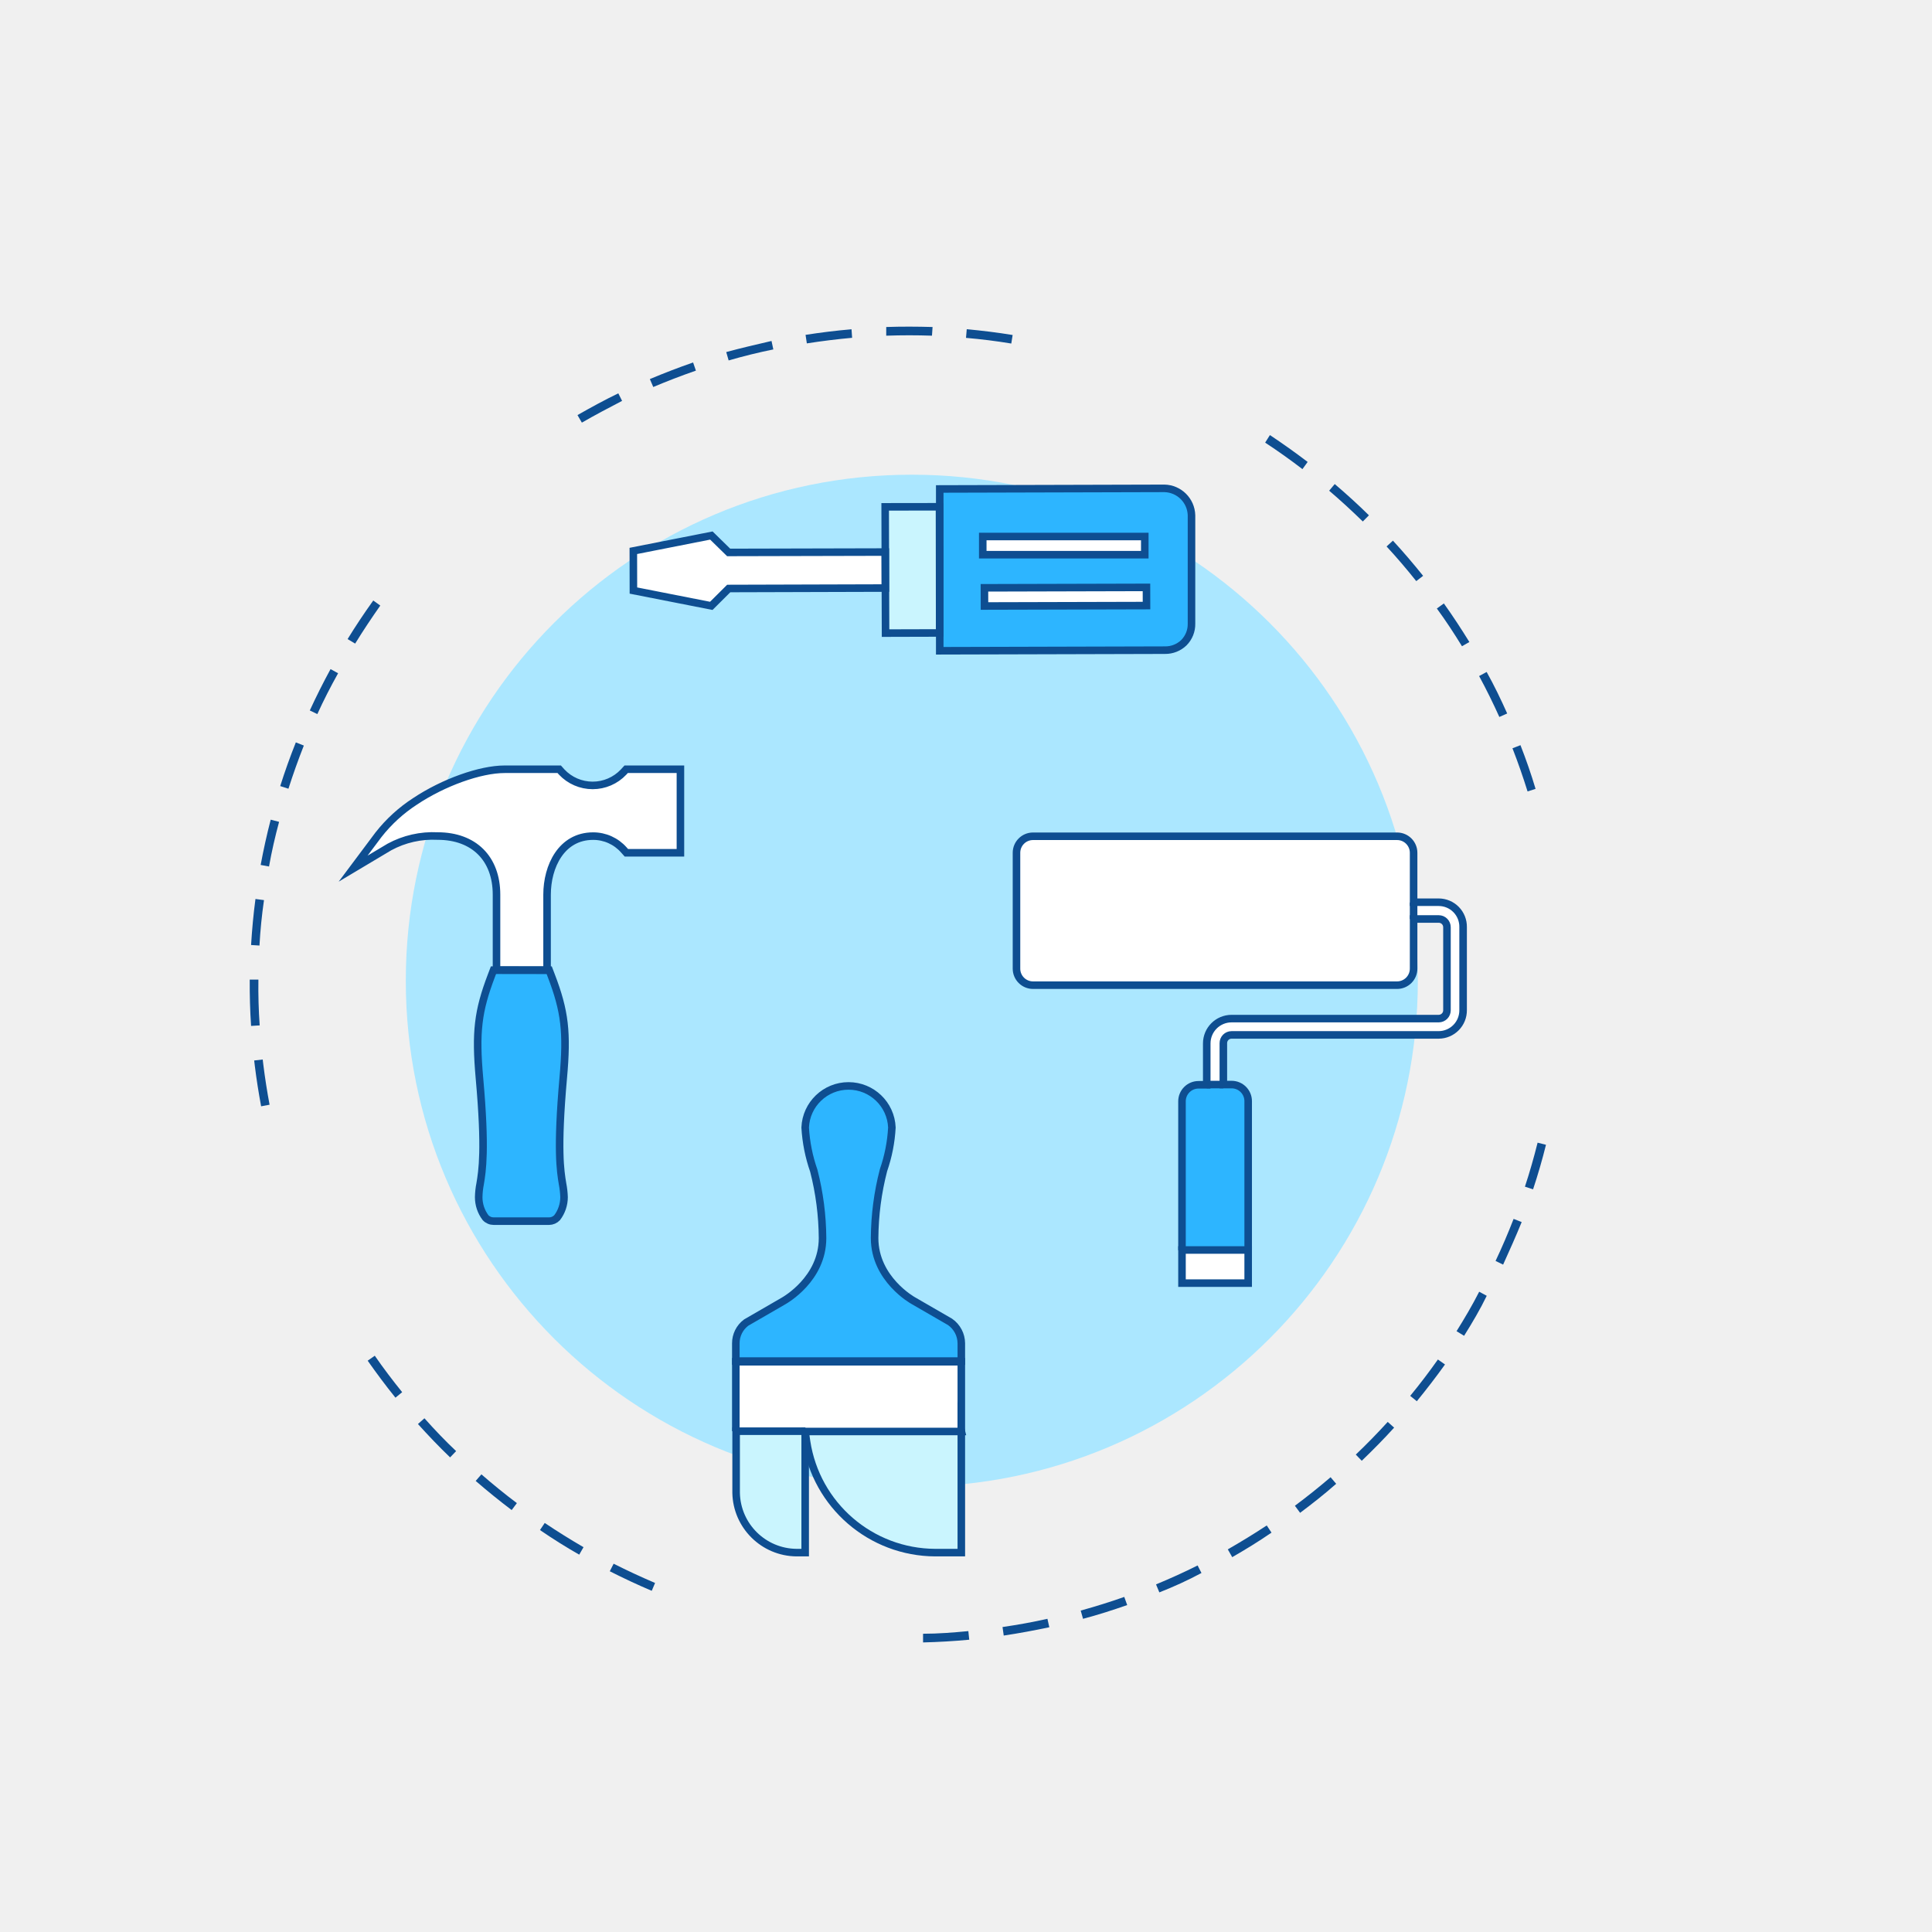
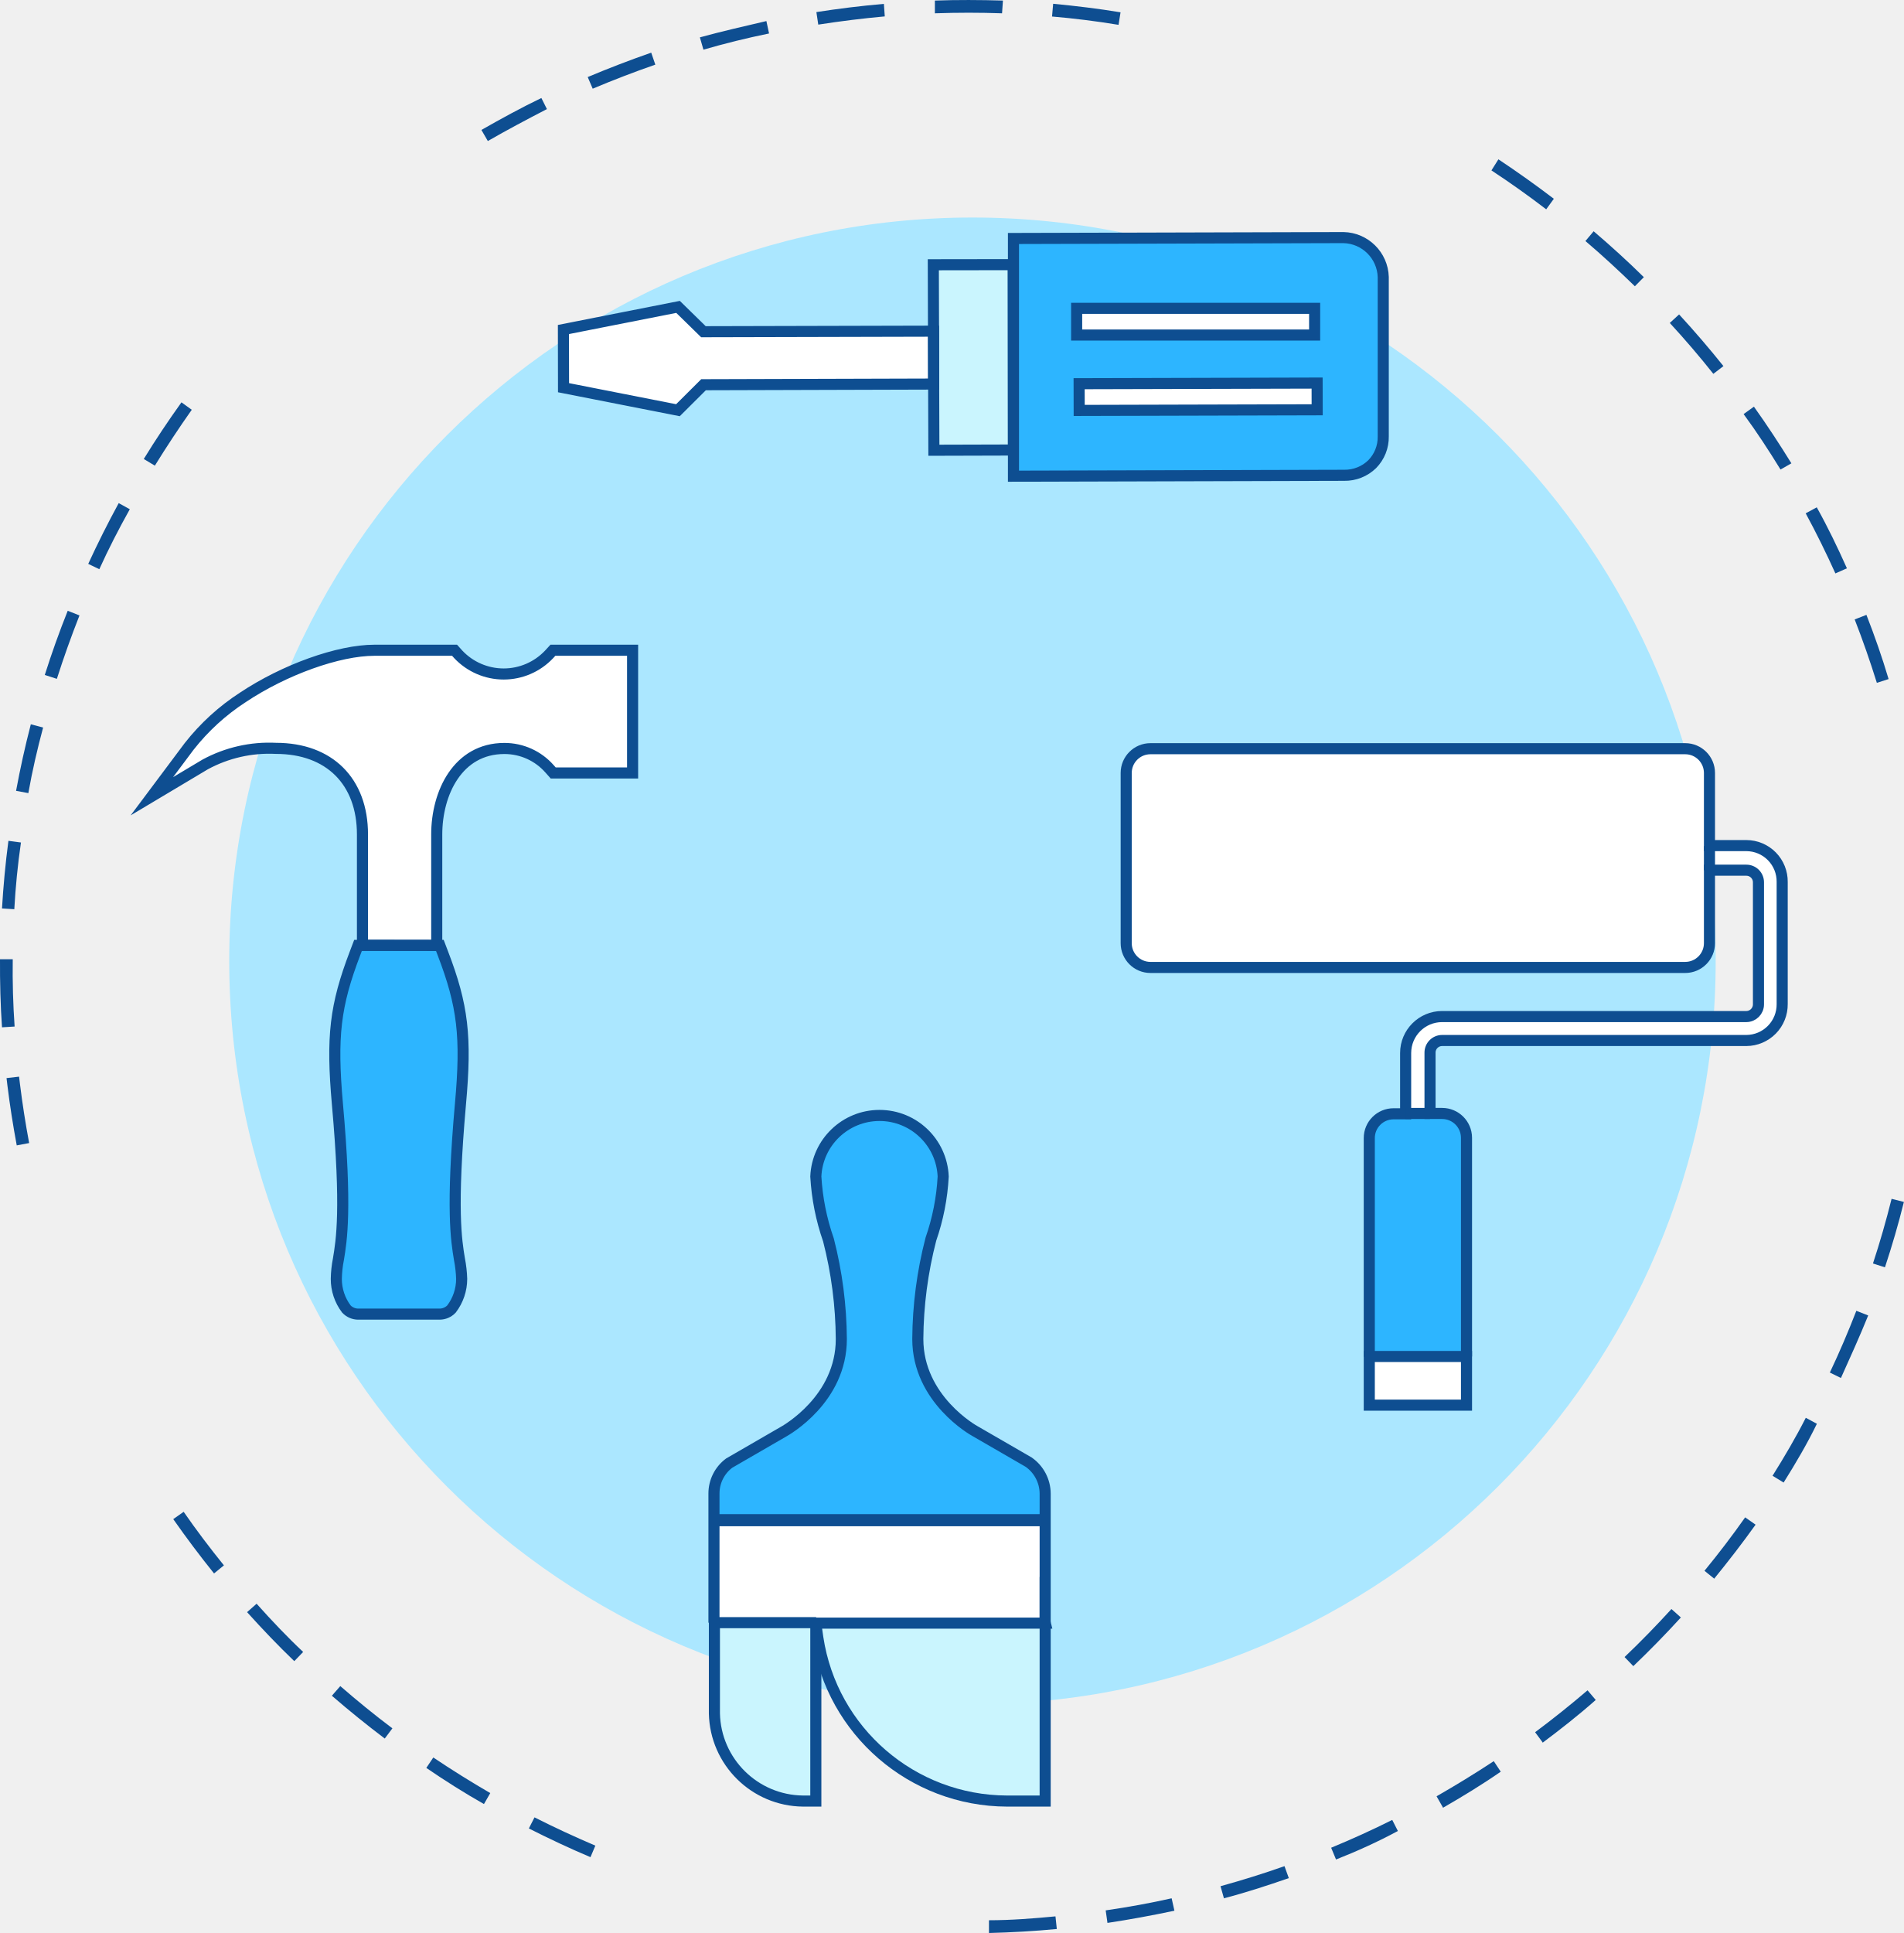
- <svg xmlns="http://www.w3.org/2000/svg" id="Layer_1" data-name="Layer 1" viewBox="0 0 256 256">
+ <svg xmlns="http://www.w3.org/2000/svg" id="Layer_1" data-name="Layer 1" viewBox="33.09 43.28 171.76 174.35">
  <defs>
-     <style>.cls-1{fill:#0e4e91;}.cls-2{fill:#abe7ff;}.cls-3{fill:#2db5ff;}.cls-4{fill:#fff;}.cls-5{fill:#caf5fe;}.cls-6{fill:none;stroke:#0e4e91;stroke-miterlimit:10;}</style>
+     <style>.cls-3{fill:#2db5ff}.cls-4{fill:#fff}.cls-5{fill:#caf5fe}.cls-6{fill:none;stroke:#0e4e91;stroke-miterlimit:10}</style>
  </defs>
-   <path class="cls-1" d="M133,216.72l-.16-1.13c2-.29,4-.65,5.95-1.09l.25,1.12C137,216.05,135,216.42,133,216.72Zm-4.57.55c-2,.19-4.09.31-6.12.36l0-1.15c2,0,4-.16,6-.35Zm15.08-2.76-.31-1.1c1.94-.54,3.88-1.14,5.77-1.81l.39,1.08C147.4,213.36,145.43,214,143.47,214.51ZM153.62,211l-.44-1.06c1.86-.77,3.72-1.61,5.51-2.51l.51,1C157.38,209.41,155.5,210.26,153.62,211Zm9.64-4.7-.57-1c1.74-1,3.48-2.06,5.16-3.17l.63.95C166.79,204.25,165,205.34,163.26,206.34Zm9-5.86-.68-.92c1.61-1.2,3.2-2.47,4.73-3.78l.74.87C175.48,198,173.87,199.26,172.24,200.48ZM86.36,210.79c-1.87-.79-3.74-1.67-5.56-2.59l.51-1c1.8.91,3.64,1.76,5.49,2.55Zm94.08-17.23-.79-.82c1.46-1.39,2.88-2.85,4.23-4.33l.85.76C183.36,190.68,181.91,192.15,180.44,193.56ZM76.75,206c-1.76-1-3.52-2.11-5.2-3.26l.63-.94c1.67,1.12,3.4,2.2,5.14,3.21Zm111-20.32-.89-.72c1.28-1.56,2.51-3.17,3.67-4.82l.94.66C190.27,182.48,189,184.12,187.72,185.69ZM67.8,200.09c-1.62-1.22-3.23-2.53-4.77-3.86l.76-.87c1.52,1.32,3.1,2.61,4.7,3.81ZM194,177l-1-.61c1.07-1.71,2.1-3.46,3-5.23l1,.54C196.14,173.48,195.09,175.26,194,177ZM59.64,193.11c-1.47-1.41-2.89-2.9-4.26-4.42l.86-.76c1.34,1.5,2.76,3,4.2,4.35Zm139.53-25.54-1-.49c.86-1.81,1.66-3.69,2.39-5.57l1.07.42C200.86,163.83,200,165.73,199.17,167.57ZM52.4,185.2c-1.28-1.58-2.51-3.24-3.68-4.9l.94-.66c1.14,1.65,2.37,3.27,3.63,4.83Zm150.74-27.61-1.08-.35c.63-1.91,1.19-3.87,1.68-5.83l1.11.28C204.36,153.67,203.78,155.66,203.14,157.59Zm-168.54-11c-.33-1.78-.62-3.6-.84-5.4l-.08-.67,1.13-.13.08.66c.22,1.78.5,3.57.83,5.33Zm-.19-10.72-1.14.07c-.14-2-.19-4.09-.18-6.14h1.15C34.21,131.86,34.27,133.89,34.41,135.9Zm168-31c-.6-1.92-1.27-3.85-2-5.72l1.06-.41c.74,1.89,1.42,3.84,2,5.79Zm-168,20.42-1.14-.07c.12-2,.31-4.08.58-6.1l1.13.15C34.69,121.27,34.49,123.29,34.38,125.3ZM198.67,95c-.82-1.82-1.72-3.65-2.68-5.42l1-.54c1,1.79,1.89,3.64,2.72,5.5Zm-163,19.82-1.13-.21c.37-2,.81-4,1.33-6l1.11.29C36.46,110.83,36,112.82,35.65,114.8ZM193.72,85.63c-1.05-1.71-2.16-3.41-3.33-5l.93-.67c1.18,1.65,2.31,3.38,3.38,5.11ZM38.22,104.51l-1.09-.35c.61-1.93,1.31-3.89,2.07-5.79l1.06.42Q39.14,101.63,38.22,104.51ZM187.66,77c-1.25-1.57-2.57-3.12-3.93-4.59l.84-.77c1.38,1.49,2.72,3.07,4,4.66ZM42.05,94.62l-1-.48c.85-1.85,1.78-3.7,2.75-5.48l1,.55C43.8,91,42.88,92.79,42.05,94.62ZM180.58,69.1c-1.44-1.4-2.93-2.78-4.46-4.08l.74-.88c1.55,1.32,3.08,2.71,4.53,4.14ZM47.06,85.28l-1-.6c1.06-1.73,2.21-3.45,3.4-5.11l.93.67C49.24,81.88,48.11,83.57,47.06,85.28ZM172.58,62.16c-1.59-1.22-3.25-2.4-4.94-3.51l.63-1q2.56,1.7,5,3.56ZM77.1,56l-.58-1c1.76-1,3.58-2,5.41-2.88l.5,1C80.63,54.05,78.84,55,77.1,56ZM134,45.52c-2-.33-4-.58-6-.75l.1-1.15c2,.19,4.08.44,6.08.77ZM86.56,51.28l-.45-1.05c1.88-.79,3.8-1.53,5.73-2.2l.37,1.08C90.31,49.77,88.41,50.5,86.56,51.28Zm36.93-6.8c-2-.07-4-.07-6.06,0l0-1.15c2-.07,4.1-.06,6.14,0ZM96.55,47.76l-.32-1.11c2-.55,4-1,6-1.47l.24,1.12C100.46,46.71,98.48,47.2,96.55,47.76Zm16.36-3c-2,.18-4,.43-6,.74l-.17-1.13c2-.31,4-.56,6.09-.74Z" />
-   <circle class="cls-2" cx="120.82" cy="129.95" r="67.05" />
-   <path class="cls-3" d="M157.89,82.64a3.48,3.48,0,0,1-1,2.51,3.54,3.54,0,0,1-2.52,1l-29.8.06V83.87l0-19.08,29.77-.08a3.67,3.67,0,0,1,3.59,3.56Zm-6-2.4V77.83l-21.47,0v2.41Zm-21.48-7.12,21.47-.07v-2.4l-21.47,0Z" />
-   <rect class="cls-4" x="130.45" y="77.85" width="21.47" height="2.41" />
-   <rect class="cls-4" x="130.43" y="70.68" width="21.47" height="2.41" transform="matrix(1, 0, 0, 1, -0.21, 0.41)" />
-   <polygon class="cls-5" points="124.49 67.15 124.51 83.87 117.34 83.89 117.32 77.92 117.29 67.16 124.49 67.15" />
-   <polygon class="cls-4" points="117.32 77.92 96.56 77.98 94.25 80.28 83.93 78.25 83.92 73 94.26 70.96 96.55 73.2 117.31 73.15 117.32 77.92" />
-   <polygon class="cls-6" points="83.93 78.25 83.92 73 94.26 70.96 96.55 73.2 117.31 73.15 117.32 77.92 96.56 77.98 94.25 80.28 83.93 78.25" />
-   <polygon class="cls-6" points="124.51 83.87 117.34 83.89 117.32 77.92 117.29 67.16 124.49 67.15 124.51 83.87" />
-   <path class="cls-6" d="M124.52,86.23V83.87l0-19.08,29.77-.08a3.67,3.67,0,0,1,3.59,3.56l0,14.37a3.48,3.48,0,0,1-1,2.51,3.54,3.54,0,0,1-2.52,1Z" />
-   <rect class="cls-6" x="130.43" y="70.68" width="21.47" height="2.41" transform="matrix(1, 0, 0, 1, -0.21, 0.41)" />
-   <rect class="cls-6" x="130.45" y="77.85" width="21.47" height="2.41" transform="translate(-0.21 0.38) rotate(-0.15)" />
-   <path class="cls-5" d="M127.38,189.64v16.09h-3.45A17.32,17.32,0,0,1,106.87,191l-.18-1.26v-.06Z" />
-   <polygon class="cls-4" points="127.38 180.44 127.38 189.64 106.69 189.64 106.68 189.64 97.5 189.64 97.5 180.44 127.38 180.44" />
-   <path class="cls-3" d="M127.38,178v2.34H97.5V178a3.42,3.42,0,0,1,1.37-2.75l4.91-2.84c.23-.13,5.21-2.93,5.21-8.35a36.8,36.8,0,0,0-1.16-8.94,20.92,20.92,0,0,1-1.14-5.72,5.75,5.75,0,0,1,11.49,0,20.52,20.52,0,0,1-1.11,5.65,36.82,36.82,0,0,0-1.18,9c0,5.45,5.08,8.27,5.14,8.3l4.86,2.81A3.49,3.49,0,0,1,127.38,178Z" />
-   <path class="cls-5" d="M106.69,189.7v16h-1.15a8.08,8.08,0,0,1-8-7.91v-8.18h9.18Z" />
-   <polyline class="cls-6" points="97.5 189.64 97.5 180.44 127.38 180.44 127.38 189.64" />
-   <path class="cls-6" d="M127.38,180.35H97.5V178a3.42,3.42,0,0,1,1.37-2.75l4.91-2.84c.23-.13,5.21-2.93,5.21-8.35a36.8,36.8,0,0,0-1.16-8.94,20.92,20.92,0,0,1-1.14-5.72,5.75,5.75,0,0,1,11.49,0,20.52,20.52,0,0,1-1.11,5.65,36.82,36.82,0,0,0-1.18,9c0,5.45,5.08,8.27,5.14,8.3l4.86,2.81a3.49,3.49,0,0,1,1.49,2.83Z" />
-   <path class="cls-6" d="M106.69,189.64v16.09h-1.15a8.08,8.08,0,0,1-8-7.91v-8.18h9.18" />
-   <path class="cls-6" d="M127.38,189.64v16.09h-3.45A17.32,17.32,0,0,1,106.87,191l-.18-1.26v-.06h20.7Z" />
-   <path class="cls-4" d="M193.87,122.88v11a3.25,3.25,0,0,1-3.23,3.29H163.19a1.09,1.09,0,0,0-1.09,1.1v5.48h-2.2v-5.48a3.29,3.29,0,0,1,3.29-3.29h27.45a1.1,1.1,0,0,0,1.09-1.1v-11a1.09,1.09,0,0,0-1.09-1.1h-3.33v-2.19h3.33A3.24,3.24,0,0,1,193.87,122.88Z" />
-   <path class="cls-4" d="M187.31,121.78v6.58a2.19,2.19,0,0,1-2.19,2.19H136.88a2.19,2.19,0,0,1-2.19-2.19V113a2.19,2.19,0,0,1,2.19-2.19h48.24a2.19,2.19,0,0,1,2.19,2.19v8.77Z" />
-   <rect class="cls-4" x="156.62" y="165.63" width="8.77" height="4.39" />
-   <path class="cls-3" d="M165.39,145.9v19.73h-8.77V145.9a2.19,2.19,0,0,1,2.19-2.19h4.38A2.2,2.2,0,0,1,165.39,145.9Z" />
-   <path class="cls-6" d="M165.39,165.63V145.9a2.2,2.2,0,0,0-2.2-2.19H162.1v-5.48a1.09,1.09,0,0,1,1.09-1.1h27.45a3.25,3.25,0,0,0,3.23-3.29v-11a3.24,3.24,0,0,0-3.23-3.29h-3.33V113a2.19,2.19,0,0,0-2.19-2.19H136.88a2.19,2.19,0,0,0-2.19,2.19v15.35a2.19,2.19,0,0,0,2.19,2.19h48.24a2.19,2.19,0,0,0,2.19-2.19v-6.58h3.33a1.09,1.09,0,0,1,1.09,1.1v11a1.1,1.1,0,0,1-1.09,1.1H163.19a3.29,3.29,0,0,0-3.29,3.29v5.48h-1.09a2.19,2.19,0,0,0-2.19,2.19v19.73" />
-   <rect class="cls-6" x="156.62" y="165.63" width="8.77" height="4.39" />
-   <line class="cls-6" x1="159.9" y1="143.71" x2="162.1" y2="143.71" />
-   <line class="cls-6" x1="187.31" y1="119.59" x2="187.31" y2="121.78" />
-   <path class="cls-3" d="M63.53,142.86c.85,9.49.37,12.31.09,14a10,10,0,0,0-.19,1.77,4.48,4.48,0,0,0,.91,2.72,1.48,1.48,0,0,0,1.07.46h7.34a1.49,1.49,0,0,0,1.07-.46,4.5,4.5,0,0,0,.92-2.72,11.16,11.16,0,0,0-.2-1.77c-.28-1.68-.75-4.51.09-14,.55-6.08.22-8.88-1.59-13.6l-.27-.71H65.39l-.27.71C63.32,134,63,136.77,63.53,142.86Z" />
-   <path class="cls-4" d="M58,110.8c4.81,0,7.8,3,7.8,7.76v10h6.65v-10c0-3.74,1.91-7.76,6.1-7.76a5.41,5.41,0,0,1,4.08,1.84L83,113h7.24V101.92l-7.19,0-.34.37a5.63,5.63,0,0,1-8.2,0l-.33-.37H66.9c-3.24,0-8.12,1.75-11.87,4.25a19.92,19.92,0,0,0-4.88,4.45l-3.36,4.49,4.81-2.87A12.1,12.1,0,0,1,58,110.8Z" />
-   <path class="cls-6" d="M65.79,128.54v-10c0-4.79-3-7.76-7.8-7.76a12.1,12.1,0,0,0-6.39,1.45l-4.81,2.87,3.36-4.49A19.92,19.92,0,0,1,55,106.18c3.75-2.5,8.63-4.25,11.87-4.25h7.23l.33.37a5.63,5.63,0,0,0,8.2,0l.34-.37,7.19,0V113H83l-.33-.37a5.41,5.41,0,0,0-4.08-1.84c-4.19,0-6.1,4-6.1,7.76v10Z" />
-   <path class="cls-6" d="M64.34,161.35a4.48,4.48,0,0,1-.91-2.72,10,10,0,0,1,.19-1.77c.28-1.69.76-4.51-.09-14-.54-6.09-.21-8.88,1.59-13.6l.27-.71h7.38l.27.71c1.81,4.72,2.14,7.52,1.59,13.6-.84,9.49-.37,12.32-.09,14a11.16,11.16,0,0,1,.2,1.77,4.5,4.5,0,0,1-.92,2.72,1.49,1.49,0,0,1-1.07.46H65.41A1.48,1.48,0,0,1,64.34,161.35Z" />
+   <path d="m133 216.72-.16-1.13c2-.29 4-.65 5.95-1.09l.25 1.12c-2.04.43-4.04.8-6.04 1.1zm-4.57.55c-2 .19-4.09.31-6.12.36v-1.15c2 0 4-.16 6-.35zm15.08-2.76-.31-1.1c1.94-.54 3.88-1.14 5.77-1.81l.39 1.08c-1.96.68-3.93 1.32-5.89 1.83zm10.11-3.51-.44-1.06c1.86-.77 3.72-1.61 5.51-2.51l.51 1c-1.82.98-3.7 1.83-5.58 2.57zm9.64-4.7-.57-1c1.74-1 3.48-2.06 5.16-3.17l.63.95c-1.69 1.17-3.48 2.26-5.22 3.26zm9-5.86-.68-.92c1.61-1.2 3.2-2.47 4.73-3.78l.74.87c-1.57 1.39-3.18 2.65-4.81 3.87zm-85.9 10.35c-1.87-.79-3.74-1.67-5.56-2.59l.51-1c1.8.91 3.64 1.76 5.49 2.55zm94.08-17.23-.79-.82c1.46-1.39 2.88-2.85 4.23-4.33l.85.76a88.836 88.836 0 0 1-4.29 4.39zM76.75 206c-1.76-1-3.52-2.11-5.2-3.26l.63-.94c1.67 1.12 3.4 2.2 5.14 3.21zm111-20.32-.89-.72c1.28-1.56 2.51-3.17 3.67-4.82l.94.66c-1.2 1.68-2.47 3.32-3.75 4.89zM67.8 200.09a92.424 92.424 0 0 1-4.77-3.86l.76-.87c1.52 1.32 3.1 2.61 4.7 3.81zM194 177l-1-.61c1.07-1.71 2.1-3.46 3-5.23l1 .54c-.86 1.78-1.91 3.56-3 5.3zM59.64 193.11c-1.47-1.41-2.89-2.9-4.26-4.42l.86-.76c1.34 1.5 2.76 3 4.2 4.35zm139.53-25.54-1-.49c.86-1.81 1.66-3.69 2.39-5.57l1.07.42c-.77 1.9-1.63 3.8-2.46 5.64zM52.4 185.2a92.067 92.067 0 0 1-3.68-4.9l.94-.66c1.14 1.65 2.37 3.27 3.63 4.83zm150.74-27.61-1.08-.35c.63-1.91 1.19-3.87 1.68-5.83l1.11.28c-.49 1.98-1.07 3.97-1.71 5.9zm-168.54-11c-.33-1.78-.62-3.6-.84-5.4l-.08-.67 1.13-.13.08.66c.22 1.78.5 3.57.83 5.33zm-.19-10.72-1.14.07c-.14-2-.19-4.09-.18-6.14h1.15c-.03 2.06.03 4.09.17 6.1zm168-31c-.6-1.92-1.27-3.85-2-5.72l1.06-.41c.74 1.89 1.42 3.84 2 5.79zm-168 20.42-1.14-.07c.12-2 .31-4.08.58-6.1l1.13.15c-.29 2-.49 4.02-.6 6.03zM198.67 95c-.82-1.82-1.72-3.65-2.68-5.42l1-.54c1 1.79 1.89 3.64 2.72 5.5zm-163 19.82-1.13-.21c.37-2 .81-4 1.33-6l1.11.29c-.52 1.93-.98 3.92-1.33 5.9zm158.05-29.19c-1.05-1.71-2.16-3.41-3.33-5l.93-.67c1.18 1.65 2.31 3.38 3.38 5.11zm-155.5 18.88-1.09-.35c.61-1.93 1.31-3.89 2.07-5.79l1.06.42q-1.12 2.84-2.04 5.72zM187.66 77a81.935 81.935 0 0 0-3.93-4.59l.84-.77a89.18 89.18 0 0 1 4 4.66zM42.05 94.62l-1-.48c.85-1.85 1.78-3.7 2.75-5.48l1 .55c-1 1.79-1.92 3.58-2.75 5.41zM180.58 69.1c-1.44-1.4-2.93-2.78-4.46-4.08l.74-.88c1.55 1.32 3.08 2.71 4.53 4.14zM47.06 85.28l-1-.6c1.06-1.73 2.21-3.45 3.4-5.11l.93.67a99.706 99.706 0 0 0-3.33 5.04zm125.52-23.12c-1.59-1.22-3.25-2.4-4.94-3.51l.63-1q2.56 1.7 5 3.56zM77.1 56l-.58-1c1.76-1 3.58-2 5.41-2.88l.5 1c-1.8.93-3.59 1.88-5.33 2.88zM134 45.52c-2-.33-4-.58-6-.75l.1-1.15c2 .19 4.08.44 6.08.77zm-47.44 5.76-.45-1.05c1.88-.79 3.8-1.53 5.73-2.2l.37 1.08c-1.9.66-3.8 1.39-5.65 2.17zm36.93-6.8c-2-.07-4-.07-6.06 0v-1.15c2-.07 4.1-.06 6.14 0zm-26.94 3.28-.32-1.11c2-.55 4-1 6-1.47l.24 1.12c-2.01.41-3.99.9-5.92 1.46zm16.36-3c-2 .18-4 .43-6 .74l-.17-1.13c2-.31 4-.56 6.09-.74z" style="fill:#0e4e91" />
+   <circle cx="120.82" cy="129.95" r="67.05" style="fill:#abe7ff" />
+   <path class="cls-3" d="M157.89 82.64a3.48 3.48 0 0 1-1 2.51 3.54 3.54 0 0 1-2.52 1l-29.8.06V64.79l29.77-.08a3.67 3.67 0 0 1 3.59 3.56zm-6-2.4v-2.41h-21.47v2.41zm-21.48-7.12 21.47-.07v-2.4h-21.47z" />
+   <path class="cls-4" d="M130.45 77.85h21.47v2.41h-21.47z" />
+   <path class="cls-4" transform="translate(-.21 .41)" d="M130.43 70.68h21.47v2.41h-21.47z" />
+   <path class="cls-5" d="m124.49 67.15.02 16.72-7.17.02-.02-5.97-.03-10.76 7.2-.01z" />
+   <path class="cls-4" d="m117.32 77.92-20.76.06-2.31 2.3-10.32-2.03-.01-5.25 10.34-2.04 2.29 2.24 20.76-.05.01 4.77z" />
+   <path class="cls-6" d="M83.93 78.25 83.92 73l10.34-2.04 2.29 2.24 20.76-.05.01 4.77-20.76.06-2.31 2.3-10.32-2.03z" />
+   <path class="cls-6" d="m124.51 83.87-7.17.02-.02-5.97-.03-10.76 7.2-.01.02 16.72zm.01 2.36V64.79l29.77-.08a3.67 3.67 0 0 1 3.59 3.56v14.37a3.48 3.48 0 0 1-1 2.51 3.54 3.54 0 0 1-2.52 1z" />
+   <path class="cls-6" transform="translate(-.21 .41)" d="M130.43 70.68h21.47v2.41h-21.47z" />
+   <path class="cls-6" transform="rotate(-.15 145.044 80.404)" d="M130.45 77.85h21.47v2.41h-21.47z" />
+   <path class="cls-5" d="M127.38 189.64v16.09h-3.45A17.32 17.32 0 0 1 106.87 191l-.18-1.26v-.06z" />
+   <path class="cls-4" d="M127.38 180.44v9.2H97.5v-9.2h29.88z" />
+   <path class="cls-3" d="M127.38 178v2.34H97.5V178a3.42 3.42 0 0 1 1.37-2.75l4.91-2.84c.23-.13 5.21-2.93 5.21-8.35a36.8 36.8 0 0 0-1.16-8.94 20.92 20.92 0 0 1-1.14-5.72 5.75 5.75 0 0 1 11.49 0 20.52 20.52 0 0 1-1.11 5.65 36.82 36.82 0 0 0-1.18 9c0 5.45 5.08 8.27 5.14 8.3l4.86 2.81a3.49 3.49 0 0 1 1.49 2.84z" />
+   <path class="cls-5" d="M106.69 189.7v16h-1.15a8.08 8.08 0 0 1-8-7.91v-8.18h9.18z" />
+   <path class="cls-6" d="M97.5 189.64v-9.2h29.88v9.2m0-9.29H97.5V178a3.42 3.42 0 0 1 1.37-2.75l4.91-2.84c.23-.13 5.21-2.93 5.21-8.35a36.8 36.8 0 0 0-1.16-8.94 20.92 20.92 0 0 1-1.14-5.72 5.75 5.75 0 0 1 11.49 0 20.52 20.52 0 0 1-1.11 5.65 36.82 36.82 0 0 0-1.18 9c0 5.45 5.08 8.27 5.14 8.3l4.86 2.81a3.49 3.49 0 0 1 1.49 2.83zm-20.69 9.29v16.09h-1.15a8.08 8.08 0 0 1-8-7.91v-8.18h9.18" />
+   <path class="cls-6" d="M127.38 189.64v16.09h-3.45A17.32 17.32 0 0 1 106.87 191l-.18-1.26v-.06h20.7z" />
+   <path class="cls-4" d="M193.87 122.88v11a3.25 3.25 0 0 1-3.23 3.29h-27.45a1.09 1.09 0 0 0-1.09 1.1v5.48h-2.2v-5.48a3.29 3.29 0 0 1 3.29-3.29h27.45a1.1 1.1 0 0 0 1.09-1.1v-11a1.09 1.09 0 0 0-1.09-1.1h-3.33v-2.19h3.33a3.24 3.24 0 0 1 3.23 3.29z" />
+   <path class="cls-4" d="M187.31 121.78v6.58a2.19 2.19 0 0 1-2.19 2.19h-48.24a2.19 2.19 0 0 1-2.19-2.19V113a2.19 2.19 0 0 1 2.19-2.19h48.24a2.19 2.19 0 0 1 2.19 2.19v8.77zm-30.69 43.85h8.77v4.39h-8.77z" />
+   <path class="cls-3" d="M165.39 145.9v19.73h-8.77V145.9a2.19 2.19 0 0 1 2.19-2.19h4.38a2.2 2.2 0 0 1 2.2 2.19z" />
+   <path class="cls-6" d="M165.39 165.63V145.9a2.2 2.2 0 0 0-2.2-2.19h-1.09v-5.48a1.09 1.09 0 0 1 1.09-1.1h27.45a3.25 3.25 0 0 0 3.23-3.29v-11a3.24 3.24 0 0 0-3.23-3.29h-3.33V113a2.19 2.19 0 0 0-2.19-2.19h-48.24a2.19 2.19 0 0 0-2.19 2.19v15.35a2.19 2.19 0 0 0 2.19 2.19h48.24a2.19 2.19 0 0 0 2.19-2.19v-6.58h3.33a1.09 1.09 0 0 1 1.09 1.1v11a1.1 1.1 0 0 1-1.09 1.1h-27.45a3.29 3.29 0 0 0-3.29 3.29v5.48h-1.09a2.19 2.19 0 0 0-2.19 2.19v19.73" />
+   <path class="cls-6" d="M156.62 165.63h8.77v4.39h-8.77zm3.28-21.92h2.2m25.21-24.12v2.19" />
+   <path class="cls-3" d="M63.53 142.86c.85 9.49.37 12.31.09 14a10 10 0 0 0-.19 1.77 4.48 4.48 0 0 0 .91 2.72 1.48 1.48 0 0 0 1.07.46h7.34a1.49 1.49 0 0 0 1.07-.46 4.5 4.5 0 0 0 .92-2.72 11.16 11.16 0 0 0-.2-1.77c-.28-1.68-.75-4.51.09-14 .55-6.08.22-8.88-1.59-13.6l-.27-.71h-7.38l-.27.71c-1.8 4.74-2.12 7.51-1.59 13.6z" />
+   <path class="cls-4" d="M58 110.8c4.81 0 7.8 3 7.8 7.76v10h6.65v-10c0-3.74 1.91-7.76 6.1-7.76a5.41 5.41 0 0 1 4.08 1.84l.37.36h7.24v-11.08h-7.19l-.34.37a5.63 5.63 0 0 1-8.2 0l-.33-.37H66.9c-3.24 0-8.12 1.75-11.87 4.25a19.92 19.92 0 0 0-4.88 4.45l-3.36 4.49 4.81-2.87a12.1 12.1 0 0 1 6.4-1.44z" />
+   <path class="cls-6" d="M65.79 128.54v-10c0-4.79-3-7.76-7.8-7.76a12.1 12.1 0 0 0-6.39 1.45l-4.81 2.87 3.36-4.49a19.92 19.92 0 0 1 4.85-4.43c3.75-2.5 8.63-4.25 11.87-4.25h7.23l.33.37a5.63 5.63 0 0 0 8.2 0l.34-.37h7.19V113H83l-.33-.37a5.41 5.41 0 0 0-4.08-1.84c-4.19 0-6.1 4-6.1 7.76v10z" />
+   <path class="cls-6" d="M64.34 161.35a4.48 4.48 0 0 1-.91-2.72 10 10 0 0 1 .19-1.77c.28-1.69.76-4.51-.09-14-.54-6.09-.21-8.88 1.59-13.6l.27-.71h7.38l.27.71c1.81 4.72 2.14 7.52 1.59 13.6-.84 9.49-.37 12.32-.09 14a11.16 11.16 0 0 1 .2 1.77 4.5 4.5 0 0 1-.92 2.72 1.49 1.49 0 0 1-1.07.46h-7.34a1.48 1.48 0 0 1-1.07-.46z" />
</svg>
